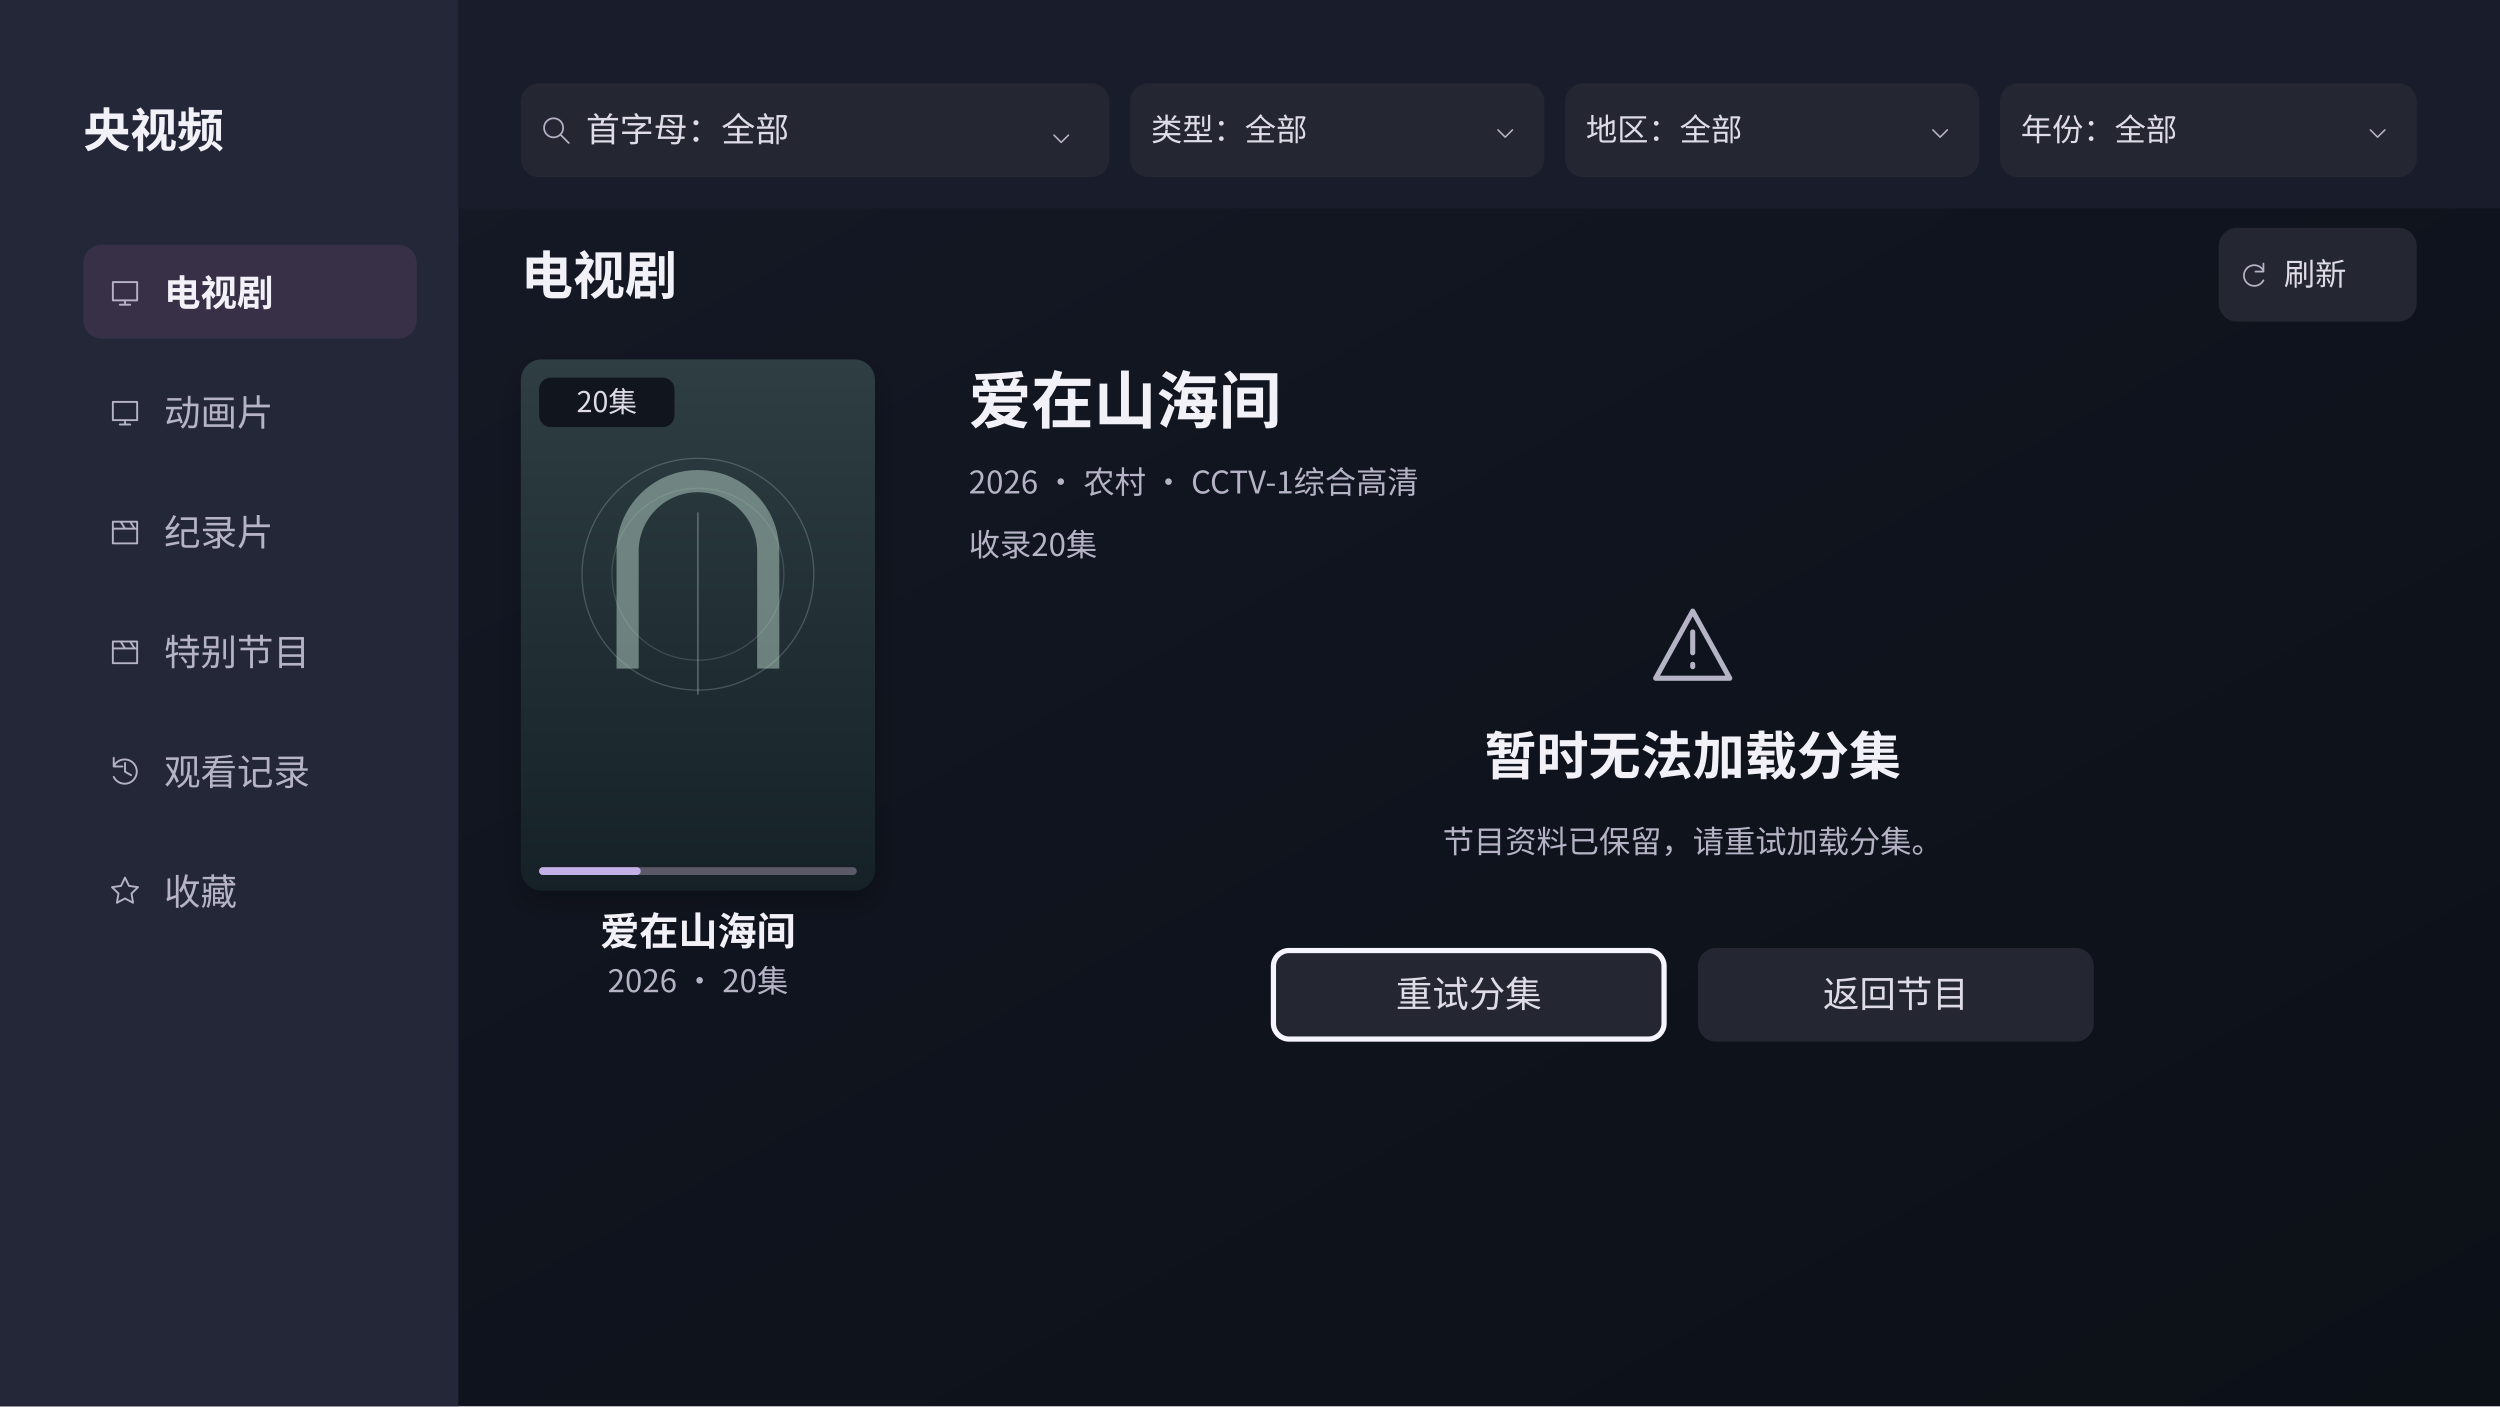
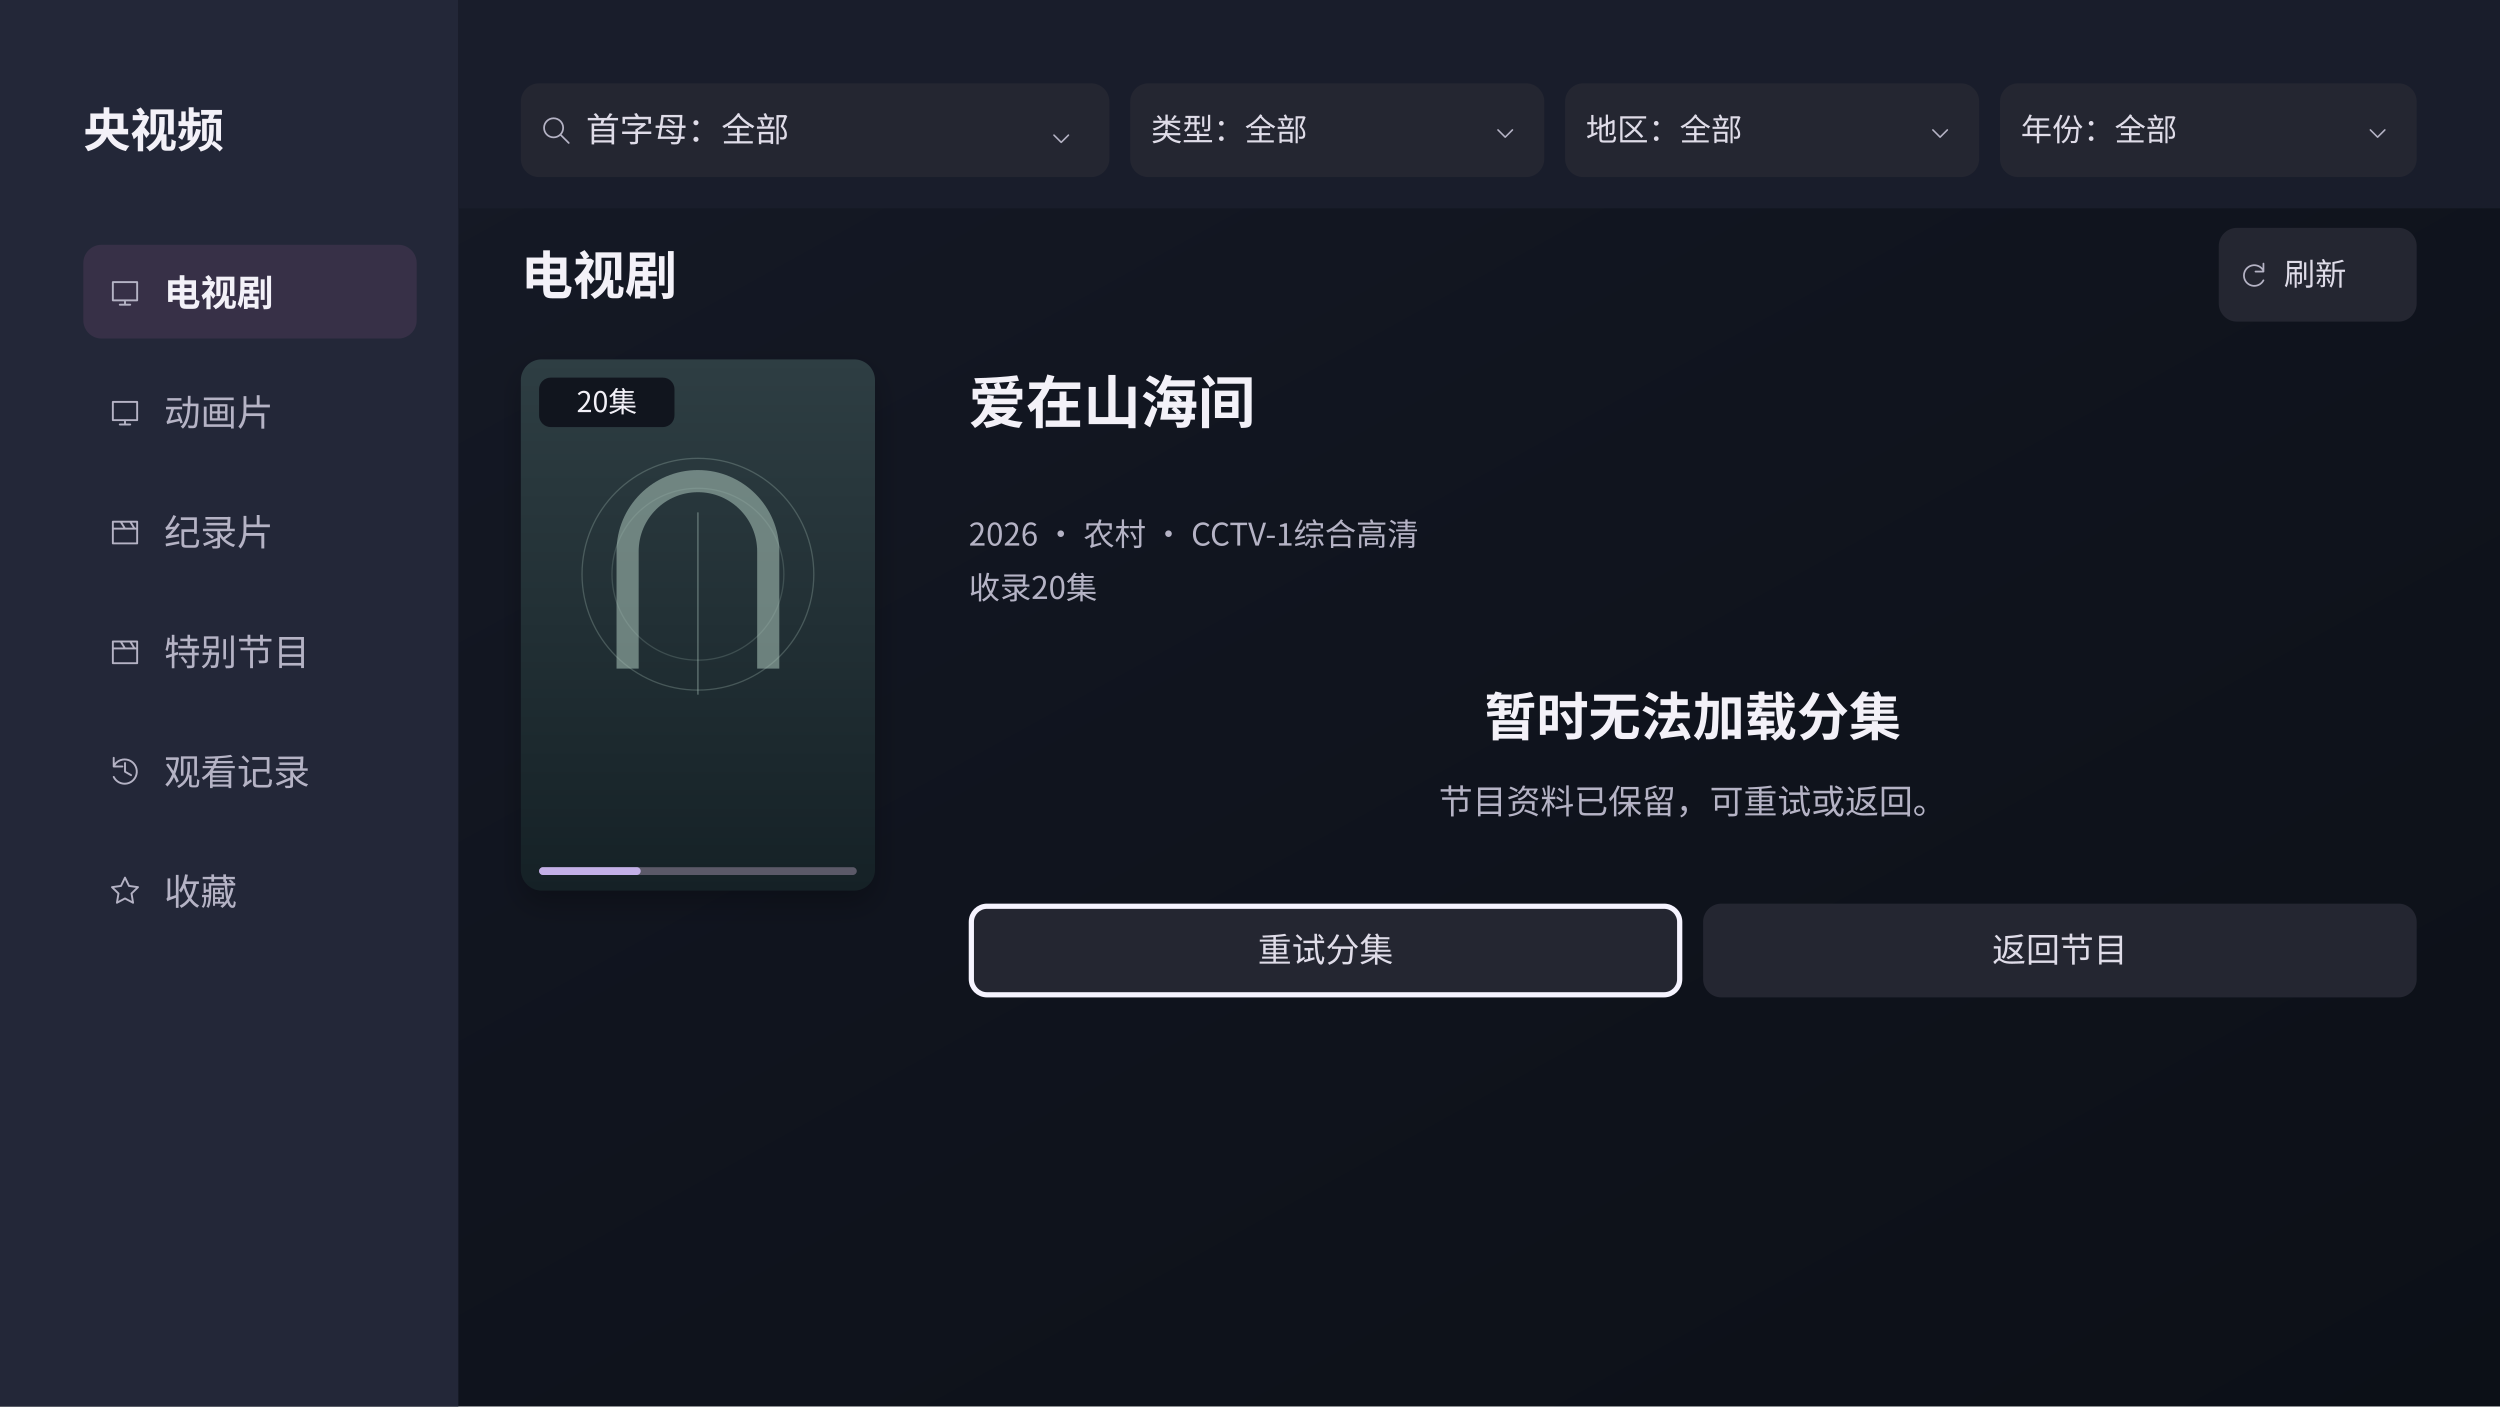
<svg xmlns="http://www.w3.org/2000/svg" width="3840" height="2160" viewBox="0 0 3840 2160" role="img" aria-labelledby="title desc">
  <defs>
    <linearGradient id="background" x2="1" y2="1">
      <stop stop-color="#171b28" />
      <stop offset=".5" stop-color="#10141e" />
      <stop offset="1" stop-color="#0c1017" />
    </linearGradient>
    <linearGradient id="sidebar" x2="1" y2="0">
      <stop stop-color="#232738" />
      <stop offset="1" stop-color="#232738" />
    </linearGradient>
    <linearGradient id="purple">
      <stop stop-color="#6652d5" />
      <stop offset="1" stop-color="#3a327d" />
    </linearGradient>
    <filter id="card-shadow" x="-15%" y="-10%" width="130%" height="130%" color-interpolation-filters="sRGB">
      <feGaussianBlur in="SourceAlpha" stdDeviation="22" />
      <feOffset dy="20" />
      <feComponentTransfer>
        <feFuncA type="linear" slope=".24" />
      </feComponentTransfer>
      <feMerge>
        <feMergeNode />
        <feMergeNode in="SourceGraphic" />
      </feMerge>
    </filter>
    <linearGradient id="fade" x2="0" y2="1">
      <stop stop-color="#0d1119" stop-opacity="0" />
      <stop offset="1" stop-color="#0d1119" />
    </linearGradient>
    <clipPath id="viewport">
      <rect x="774" y="526" width="2964" height="1506" />
    </clipPath>
  </defs>
  <rect width="3840" height="2160" fill="url(#background)" />
  <rect width="704" height="2160" fill="url(#sidebar)" />
  <rect x="704" width="3136" height="320" fill="#191d2b" />
  <g font-family="Noto Sans CJK SC, sans-serif">
-     <text x="128" y="226" font-size="72" fill="#f3f1f8" font-weight="600" text-anchor="start">央视频</text>
-     <g data-role="sidebar-entry" data-category="电视剧" data-focused="false">
-       <rect x="128" y="376" width="512" height="144" rx="28" fill="#373047" stroke="none" stroke-width="2" />
-       <g transform="translate(168 424) scale(1.333333)">
-         <path d="M4 7h28v21H4zM12 33h12M18 28v5" fill="none" stroke="#b5b3c5" stroke-width="2.2" stroke-linecap="round" stroke-linejoin="round" />
-       </g>
-       <text x="252" y="470" font-size="56" fill="#f3f1f8" font-weight="600" text-anchor="start">电视剧</text>
-     </g>
-     <g data-role="sidebar-entry" data-category="动画片" data-focused="false">
-       <rect x="128" y="560" width="512" height="144" rx="28" fill="none" stroke="none" stroke-width="2" />
-       <g transform="translate(168 608) scale(1.333333)">
-         <path d="M4 7h28v21H4zM12 33h12M18 28v5" fill="none" stroke="#b5b3c5" stroke-width="2.2" stroke-linecap="round" stroke-linejoin="round" />
-       </g>
-       <text x="252" y="654" font-size="56" fill="#b5b3c5" font-weight="400" text-anchor="start">动画片</text>
-     </g>
-     <g data-role="sidebar-entry" data-category="纪录片" data-focused="false">
-       <rect x="128" y="744" width="512" height="144" rx="28" fill="none" stroke="none" stroke-width="2" />
-       <g transform="translate(168 792) scale(1.333333)">
-         <path d="M4 7h28v25H4zM4 15h28M13 7l5 8M24 7l5 8" fill="none" stroke="#b5b3c5" stroke-width="2.2" stroke-linecap="round" stroke-linejoin="round" />
-       </g>
-       <text x="252" y="838" font-size="56" fill="#b5b3c5" font-weight="400" text-anchor="start">纪录片</text>
-     </g>
-     <g data-role="sidebar-entry" data-category="特别节目" data-focused="false">
-       <rect x="128" y="928" width="512" height="144" rx="28" fill="none" stroke="none" stroke-width="2" />
-       <g transform="translate(168 976) scale(1.333333)">
-         <path d="M4 7h28v25H4zM4 15h28M13 7l5 8M24 7l5 8" fill="none" stroke="#b5b3c5" stroke-width="2.2" stroke-linecap="round" stroke-linejoin="round" />
-       </g>
-       <text x="252" y="1022" font-size="56" fill="#b5b3c5" font-weight="400" text-anchor="start">特别节目</text>
-     </g>
-     <g data-role="sidebar-entry" data-category="观看记录" data-focused="false">
-       <rect x="128" y="1112" width="512" height="144" rx="28" fill="none" stroke="none" stroke-width="2" />
-       <g transform="translate(168 1160) scale(1.333333)">
-         <path d="M6 11a14 14 0 1 1-1 14M5 3v10h10M18 9v10l7 4" fill="none" stroke="#b5b3c5" stroke-width="2.2" stroke-linecap="round" stroke-linejoin="round" />
-       </g>
-       <text x="252" y="1206" font-size="56" fill="#b5b3c5" font-weight="400" text-anchor="start">观看记录</text>
-     </g>
-     <g data-role="sidebar-entry" data-category="收藏" data-focused="false">
-       <rect x="128" y="1296" width="512" height="144" rx="28" fill="none" stroke="none" stroke-width="2" />
-       <g transform="translate(168 1344) scale(1.333333)">
-         <path d="M18 3l4.6 9.6L33 14l-7.5 7.3L27.3 32L18 27l-9.3 5l1.8-10.7L3 14l10.4-1.4z" fill="none" stroke="#b5b3c5" stroke-width="2.2" stroke-linecap="round" stroke-linejoin="round" />
-       </g>
-       <text x="252" y="1390" font-size="56" fill="#b5b3c5" font-weight="400" text-anchor="start">收藏</text>
-     </g>
-     <g data-role="control" data-focused="false" data-disabled="false" data-label="首字母：全部" opacity="1">
-       <rect x="800" y="128" width="904" height="144" rx="28" fill="#242631" stroke="none" stroke-width="2" />
-       <g transform="translate(832 178.0) scale(1.222222)">
-         <path d="M27 15a12 12 0 1 1-24 0a12 12 0 1 1 24 0M24 24l10 10" fill="none" stroke="#b5b3c5" stroke-width="2.2" stroke-linecap="round" stroke-linejoin="round" />
-       </g>
-       <text x="900" y="217.68" font-size="52" fill="#dfdce8" font-weight="500" text-anchor="start">首字母：全部</text>
-     </g>
-     <g transform="translate(1610 192) scale(1.111111)">
-       <path d="M8 14l10 10l10-10" fill="none" stroke="#b5b3c5" stroke-width="2.2" stroke-linecap="round" stroke-linejoin="round" />
-     </g>
-     <g data-role="control" data-focused="false" data-disabled="false" data-label="类型：全部" opacity="1">
-       <rect x="1736" y="128" width="636" height="144" rx="28" fill="#242631" stroke="none" stroke-width="2" />
-       <text x="1768" y="216.32" font-size="48" fill="#dfdce8" font-weight="500" text-anchor="start">类型：全部</text>
-     </g>
-     <g transform="translate(2292 184) scale(1.111111)">
-       <path d="M8 14l10 10l10-10" fill="none" stroke="#b5b3c5" stroke-width="2.2" stroke-linecap="round" stroke-linejoin="round" />
-     </g>
-     <g data-role="control" data-focused="false" data-disabled="false" data-label="地区：全部" opacity="1">
-       <rect x="2404" y="128" width="636" height="144" rx="28" fill="#242631" stroke="none" stroke-width="2" />
-       <text x="2436" y="216.32" font-size="48" fill="#dfdce8" font-weight="500" text-anchor="start">地区：全部</text>
-     </g>
-     <g transform="translate(2960 184) scale(1.111111)">
-       <path d="M8 14l10 10l10-10" fill="none" stroke="#b5b3c5" stroke-width="2.2" stroke-linecap="round" stroke-linejoin="round" />
-     </g>
-     <g data-role="control" data-focused="false" data-disabled="false" data-label="年份：全部" opacity="1">
-       <rect x="3072" y="128" width="640" height="144" rx="28" fill="#242631" stroke="none" stroke-width="2" />
-       <text x="3104" y="216.32" font-size="48" fill="#dfdce8" font-weight="500" text-anchor="start">年份：全部</text>
-     </g>
-     <g transform="translate(3632 184) scale(1.111111)">
-       <path d="M8 14l10 10l10-10" fill="none" stroke="#b5b3c5" stroke-width="2.2" stroke-linecap="round" stroke-linejoin="round" />
-     </g>
-     <text x="800" y="452" font-size="80" fill="#f3f1f8" font-weight="650" text-anchor="start">电视剧</text>
-     <g data-role="control" data-focused="false" data-disabled="false" data-label="刷新" opacity="1">
-       <rect x="3408" y="350" width="304" height="144" rx="28" fill="#242631" stroke="none" stroke-width="2" />
-       <g transform="translate(3440 400.0) scale(1.222222)">
-         <path d="M30 13A13 13 0 1 0 30 25M30 4v10H20" fill="none" stroke="#b5b3c5" stroke-width="2.2" stroke-linecap="round" stroke-linejoin="round" />
-       </g>
-       <text x="3508" y="438.32" font-size="48" fill="#dfdce8" font-weight="500" text-anchor="start">刷新</text>
-     </g>
-     <g transform="translate(800 552) scale(1)">
-       <g data-role="media-card" data-focused="false">
+     <svg width="3840" height="2160" viewBox="0 0 3840 2160" role="img" aria-labelledby="title desc">
+       <defs>
+         <linearGradient id="background" x2="1" y2="1">
+           <stop stop-color="#171b28" />
+           <stop offset=".5" stop-color="#10141e" />
+           <stop offset="1" stop-color="#0c1017" />
+         </linearGradient>
+         <linearGradient id="sidebar" x2="1" y2="0">
+           <stop stop-color="#232738" />
+           <stop offset="1" stop-color="#232738" />
+         </linearGradient>
+         <linearGradient id="purple">
+           <stop stop-color="#6652d5" />
+           <stop offset="1" stop-color="#3a327d" />
+         </linearGradient>
+         <filter id="card-shadow" x="-15%" y="-10%" width="130%" height="130%" color-interpolation-filters="sRGB">
+           <feGaussianBlur in="SourceAlpha" stdDeviation="22" />
+           <feOffset dy="20" />
+           <feComponentTransfer>
+             <feFuncA type="linear" slope=".24" />
+           </feComponentTransfer>
+           <feMerge>
+             <feMergeNode />
+             <feMergeNode in="SourceGraphic" />
+           </feMerge>
+         </filter>
+         <linearGradient id="fade" x2="0" y2="1">
+           <stop stop-color="#0d1119" stop-opacity="0" />
+           <stop offset="1" stop-color="#0d1119" />
+         </linearGradient>
+         <clipPath id="viewport">
+           <rect x="774" y="526" width="2964" height="1506" />
+         </clipPath>
+       </defs>
+       <rect width="3840" height="2160" fill="url(#background)" />
+       <rect width="704" height="2160" fill="url(#sidebar)" />
+       <rect x="704" width="3136" height="320" fill="#191d2b" />
+       <g font-family="Noto Sans CJK SC, sans-serif">
+         <text x="128" y="226" font-size="72" fill="#f3f1f8" font-weight="600" text-anchor="start">央视频</text>
+         <g data-role="sidebar-entry" data-category="电视剧" data-focused="false">
+           <rect x="128" y="376" width="512" height="144" rx="28" fill="#373047" stroke="none" stroke-width="2" />
+           <g transform="translate(168 424) scale(1.333333)">
+             <path d="M4 7h28v21H4zM12 33h12M18 28v5" fill="none" stroke="#b5b3c5" stroke-width="2.2" stroke-linecap="round" stroke-linejoin="round" />
+           </g>
+           <text x="252" y="470" font-size="56" fill="#f3f1f8" font-weight="600" text-anchor="start">电视剧</text>
+         </g>
+         <g data-role="sidebar-entry" data-category="动画片" data-focused="false">
+           <rect x="128" y="560" width="512" height="144" rx="28" fill="none" stroke="none" stroke-width="2" />
+           <g transform="translate(168 608) scale(1.333333)">
+             <path d="M4 7h28v21H4zM12 33h12M18 28v5" fill="none" stroke="#b5b3c5" stroke-width="2.2" stroke-linecap="round" stroke-linejoin="round" />
+           </g>
+           <text x="252" y="654" font-size="56" fill="#b5b3c5" font-weight="400" text-anchor="start">动画片</text>
+         </g>
+         <g data-role="sidebar-entry" data-category="纪录片" data-focused="false">
+           <rect x="128" y="744" width="512" height="144" rx="28" fill="none" stroke="none" stroke-width="2" />
+           <g transform="translate(168 792) scale(1.333333)">
+             <path d="M4 7h28v25H4zM4 15h28M13 7l5 8M24 7l5 8" fill="none" stroke="#b5b3c5" stroke-width="2.2" stroke-linecap="round" stroke-linejoin="round" />
+           </g>
+           <text x="252" y="838" font-size="56" fill="#b5b3c5" font-weight="400" text-anchor="start">纪录片</text>
+         </g>
+         <g data-role="sidebar-entry" data-category="特别节目" data-focused="false">
+           <rect x="128" y="928" width="512" height="144" rx="28" fill="none" stroke="none" stroke-width="2" />
+           <g transform="translate(168 976) scale(1.333333)">
+             <path d="M4 7h28v25H4zM4 15h28M13 7l5 8M24 7l5 8" fill="none" stroke="#b5b3c5" stroke-width="2.2" stroke-linecap="round" stroke-linejoin="round" />
+           </g>
+           <text x="252" y="1022" font-size="56" fill="#b5b3c5" font-weight="400" text-anchor="start">特别节目</text>
+         </g>
+         <g data-role="sidebar-entry" data-category="观看记录" data-focused="false">
+           <rect x="128" y="1112" width="512" height="144" rx="28" fill="none" stroke="none" stroke-width="2" />
+           <g transform="translate(168 1160) scale(1.333333)">
+             <path d="M6 11a14 14 0 1 1-1 14M5 3v10h10M18 9v10l7 4" fill="none" stroke="#b5b3c5" stroke-width="2.2" stroke-linecap="round" stroke-linejoin="round" />
+           </g>
+           <text x="252" y="1206" font-size="56" fill="#b5b3c5" font-weight="400" text-anchor="start">观看记录</text>
+         </g>
+         <g data-role="sidebar-entry" data-category="收藏" data-focused="false">
+           <rect x="128" y="1296" width="512" height="144" rx="28" fill="none" stroke="none" stroke-width="2" />
+           <g transform="translate(168 1344) scale(1.333333)">
+             <path d="M18 3l4.6 9.6L33 14l-7.5 7.3L27.3 32L18 27l-9.3 5l1.8-10.7L3 14l10.4-1.4z" fill="none" stroke="#b5b3c5" stroke-width="2.2" stroke-linecap="round" stroke-linejoin="round" />
+           </g>
+           <text x="252" y="1390" font-size="56" fill="#b5b3c5" font-weight="400" text-anchor="start">收藏</text>
+         </g>
+         <g data-role="control" data-focused="false" data-disabled="false" data-label="首字母：全部" opacity="1">
+           <rect x="800" y="128" width="904" height="144" rx="28" fill="#242631" stroke="none" stroke-width="2" />
+           <g transform="translate(832 178.0) scale(1.222222)">
+             <path d="M27 15a12 12 0 1 1-24 0a12 12 0 1 1 24 0M24 24l10 10" fill="none" stroke="#b5b3c5" stroke-width="2.2" stroke-linecap="round" stroke-linejoin="round" />
+           </g>
+           <text x="900" y="217.68" font-size="52" fill="#dfdce8" font-weight="500" text-anchor="start">首字母：全部</text>
+         </g>
+         <g transform="translate(1610 192) scale(1.111111)">
+           <path d="M8 14l10 10l10-10" fill="none" stroke="#b5b3c5" stroke-width="2.2" stroke-linecap="round" stroke-linejoin="round" />
+         </g>
+         <g data-role="control" data-focused="false" data-disabled="false" data-label="类型：全部" opacity="1">
+           <rect x="1736" y="128" width="636" height="144" rx="28" fill="#242631" stroke="none" stroke-width="2" />
+           <text x="1768" y="216.32" font-size="48" fill="#dfdce8" font-weight="500" text-anchor="start">类型：全部</text>
+         </g>
+         <g transform="translate(2292 184) scale(1.111111)">
+           <path d="M8 14l10 10l10-10" fill="none" stroke="#b5b3c5" stroke-width="2.2" stroke-linecap="round" stroke-linejoin="round" />
+         </g>
+         <g data-role="control" data-focused="false" data-disabled="false" data-label="地区：全部" opacity="1">
+           <rect x="2404" y="128" width="636" height="144" rx="28" fill="#242631" stroke="none" stroke-width="2" />
+           <text x="2436" y="216.32" font-size="48" fill="#dfdce8" font-weight="500" text-anchor="start">地区：全部</text>
+         </g>
+         <g transform="translate(2960 184) scale(1.111111)">
+           <path d="M8 14l10 10l10-10" fill="none" stroke="#b5b3c5" stroke-width="2.2" stroke-linecap="round" stroke-linejoin="round" />
+         </g>
+         <g data-role="control" data-focused="false" data-disabled="false" data-label="年份：全部" opacity="1">
+           <rect x="3072" y="128" width="640" height="144" rx="28" fill="#242631" stroke="none" stroke-width="2" />
+           <text x="3104" y="216.32" font-size="48" fill="#dfdce8" font-weight="500" text-anchor="start">年份：全部</text>
+         </g>
+         <g transform="translate(3632 184) scale(1.111111)">
+           <path d="M8 14l10 10l10-10" fill="none" stroke="#b5b3c5" stroke-width="2.2" stroke-linecap="round" stroke-linejoin="round" />
+         </g>
+         <text x="800" y="452" font-size="80" fill="#f3f1f8" font-weight="650" text-anchor="start">电视剧</text>
+         <g data-role="control" data-focused="false" data-disabled="false" data-label="刷新" opacity="1">
+           <rect x="3408" y="350" width="304" height="144" rx="28" fill="#242631" stroke="none" stroke-width="2" />
+           <g transform="translate(3440 400.0) scale(1.222222)">
+             <path d="M30 13A13 13 0 1 0 30 25M30 4v10H20" fill="none" stroke="#b5b3c5" stroke-width="2.2" stroke-linecap="round" stroke-linejoin="round" />
+           </g>
+           <text x="3508" y="438.32" font-size="48" fill="#dfdce8" font-weight="500" text-anchor="start">刷新</text>
+         </g>
        <defs>
-           <linearGradient id="art-0" x2="0" y2="1">
-             <stop stop-color="#2e3e43" />
-             <stop offset="1" stop-color="#152126" />
-           </linearGradient>
-           <clipPath id="clip-0">
-             <rect x="0" y="0" width="544" height="816" rx="32" fill="white" stroke="none" stroke-width="2" />
+           <clipPath id="detail-viewport">
+             <rect x="774" y="526" width="2964" height="1506" />
          </clipPath>
        </defs>
-         <g filter="url(#card-shadow)">
-           <rect x="0" y="0" width="544" height="816" rx="32" fill="url(#art-0)" stroke="none" stroke-width="2" />
-         </g>
-         <g clip-path="url(#clip-0)">
-           <circle cx="272" cy="330" r="178" fill="none" stroke="#a4bdb4" stroke-width="2" opacity=".3" />
-           <circle cx="272" cy="330" r="132" fill="none" stroke="#a4bdb4" stroke-width="2" opacity=".22" />
-           <path d="M164 475V295a108 108 0 0 1 216 0v180" fill="none" stroke="#a4bdb4" stroke-width="34" opacity=".58" />
-           <path d="M272 235v280" stroke="#a4bdb4" stroke-width="2" opacity=".5" />
-         </g>
-         <g data-role="watch-progress" data-progress="0.32">
-           <rect x="28" y="780" width="488" height="12" rx="6" fill="#5b5968" stroke="none" stroke-width="2" />
-           <rect x="28" y="780" width="156.16" height="12" rx="6" fill="#c3b0e7" stroke="none" stroke-width="2" />
-         </g>
-         <g data-role="card-caption">
-           <text x="272" y="900" font-size="60" fill="#f3f1f8" font-weight="600" text-anchor="middle">爱在山海间</text>
-           <text x="272" y="972" font-size="48" fill="#b5b3c5" font-weight="400" text-anchor="middle">2026 · 20集</text>
+         <g clip-path="url(#detail-viewport)" data-role="detail-body">
+           <g data-role="media-card" data-focused="false">
+             <defs>
+               <linearGradient id="art-0" x2="0" y2="1">
+                 <stop stop-color="#2e3e43" />
+                 <stop offset="1" stop-color="#152126" />
+               </linearGradient>
+               <clipPath id="clip-0">
+                 <rect x="800" y="552" width="544" height="816" rx="32" fill="white" stroke="none" stroke-width="2" />
+               </clipPath>
+             </defs>
+             <g filter="url(#card-shadow)">
+               <rect x="800" y="552" width="544" height="816" rx="32" fill="url(#art-0)" stroke="none" stroke-width="2" />
+             </g>
+             <g clip-path="url(#clip-0)">
+               <circle cx="1072" cy="882" r="178" fill="none" stroke="#a4bdb4" stroke-width="2" opacity=".3" />
+               <circle cx="1072" cy="882" r="132" fill="none" stroke="#a4bdb4" stroke-width="2" opacity=".22" />
+               <path d="M964 1027V847a108 108 0 0 1 216 0v180" fill="none" stroke="#a4bdb4" stroke-width="34" opacity=".58" />
+               <path d="M1072 787v280" stroke="#a4bdb4" stroke-width="2" opacity=".5" />
+             </g>
+             <g data-role="watch-progress" data-progress="0.32">
+               <rect x="828" y="1332" width="488" height="12" rx="6" fill="#5b5968" stroke="none" stroke-width="2" />
+               <rect x="828" y="1332" width="156.16" height="12" rx="6" fill="#c3b0e7" stroke="none" stroke-width="2" />
+             </g>
+           </g>
+           <rect x="828" y="580" width="208" height="76" rx="18" fill="#11151e" stroke="none" stroke-width="2" />
+           <text x="932" y="633" font-size="44" fill="#f3f1f8" font-weight="500" text-anchor="middle">20集</text>
+           <text x="1488" y="650" font-size="88" fill="#f3f1f8" font-weight="650" text-anchor="start">爱在山海间</text>
+           <text x="1488" y="838" font-size="48" fill="#b5b3c5" font-weight="400" text-anchor="start">2026 · 农村 · CCTV-1综合高清</text>
+           <text x="1488" y="920" font-size="48" fill="#b5b3c5" font-weight="400" text-anchor="start">收录20集</text>
+           <text x="2600" y="1130" font-size="80" fill="#f3f1f8" font-weight="600" text-anchor="middle">暂时无法加载分集</text>
+           <text x="2600" y="1250" font-size="52" fill="#b5b3c5" font-weight="400" text-anchor="middle">节目资料已保留，可重试或返回。</text>
+           <g data-role="detail-actions">
+             <g data-role="control" data-focused="true" data-disabled="false" data-label="重试分集" opacity="1">
+               <rect x="1488.0" y="1388" width="1096.0" height="144" rx="28" fill="#242631" stroke="none" stroke-width="2" />
+               <rect x="1492.0" y="1392" width="1088.0" height="136" rx="24" fill="none" stroke="#f6f4ff" stroke-width="8" />
+               <text x="2036.0" y="1477.68" font-size="52" fill="#dfdce8" font-weight="500" text-anchor="middle">重试分集</text>
+             </g>
+             <g data-role="control" data-focused="false" data-disabled="false" data-label="返回节目" opacity="1">
+               <rect x="2616.0" y="1388" width="1096.0" height="144" rx="28" fill="#242631" stroke="none" stroke-width="2" />
+               <text x="3164.0" y="1477.68" font-size="52" fill="#dfdce8" font-weight="500" text-anchor="middle">返回节目</text>
+             </g>
+           </g>
        </g>
      </g>
-       <rect x="28" y="28" width="208" height="76" rx="18" fill="#11151e" stroke="none" stroke-width="2" />
-       <text x="132" y="81" font-size="44" fill="#dfdce8" font-weight="500" text-anchor="middle">20集</text>
-     </g>
-     <text x="1488" y="650" font-size="96" fill="#f3f1f8" font-weight="650" text-anchor="start">爱在山海间</text>
-     <text x="1488" y="758" font-size="48" fill="#b5b3c5" font-weight="400" text-anchor="start">2026 · 农村 · CCTV-1综合高清</text>
-     <text x="1488" y="854" font-size="48" fill="#b5b3c5" font-weight="400" text-anchor="start">收录20集</text>
-     <g transform="translate(2536 928) scale(3.555556)">
-       <path d="M18 3L34 32H2zM18 12v9M18 26v1" fill="none" stroke="#b5b3c5" stroke-width="2.2" stroke-linecap="round" stroke-linejoin="round" />
-     </g>
-     <text x="2600" y="1190" font-size="80" fill="#f3f1f8" font-weight="600" text-anchor="middle">暂时无法加载分集</text>
-     <text x="2600" y="1310" font-size="48" fill="#b5b3c5" font-weight="400" text-anchor="middle">节目资料已保留，请重试加载分集。</text>
-     <g data-role="control" data-focused="true" data-disabled="false" data-label="重试分集" opacity="1">
-       <rect x="1952" y="1456" width="608" height="144" rx="28" fill="#242631" stroke="none" stroke-width="2" />
-       <rect x="1956" y="1460" width="600" height="136" rx="24" fill="none" stroke="#f6f4ff" stroke-width="8" />
-       <text x="2256.0" y="1547.04" font-size="56" fill="#dfdce8" font-weight="500" text-anchor="middle">重试分集</text>
-     </g>
-     <g data-role="control" data-focused="false" data-disabled="false" data-label="返回节目" opacity="1">
-       <rect x="2608" y="1456" width="608" height="144" rx="28" fill="#242631" stroke="none" stroke-width="2" />
-       <text x="2912.0" y="1547.04" font-size="56" fill="#dfdce8" font-weight="500" text-anchor="middle">返回节目</text>
-     </g>
+     </svg>
  </g>
</svg>
